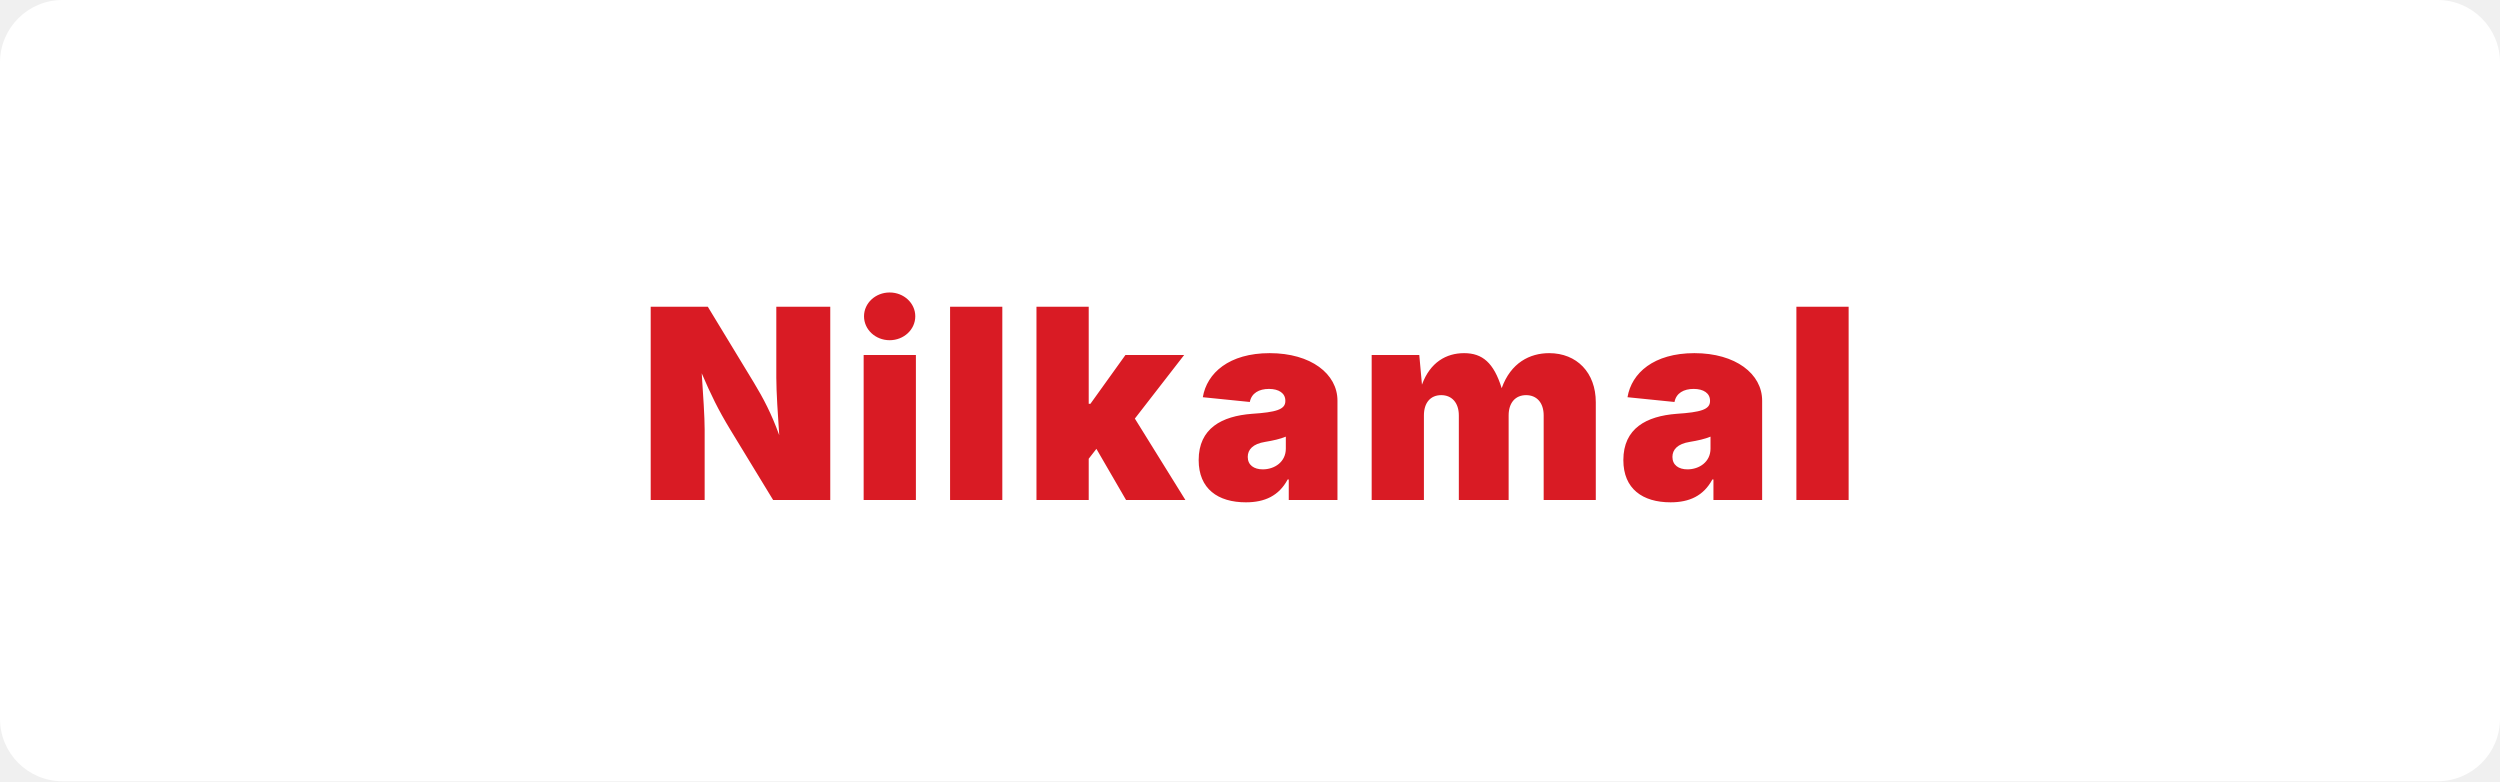
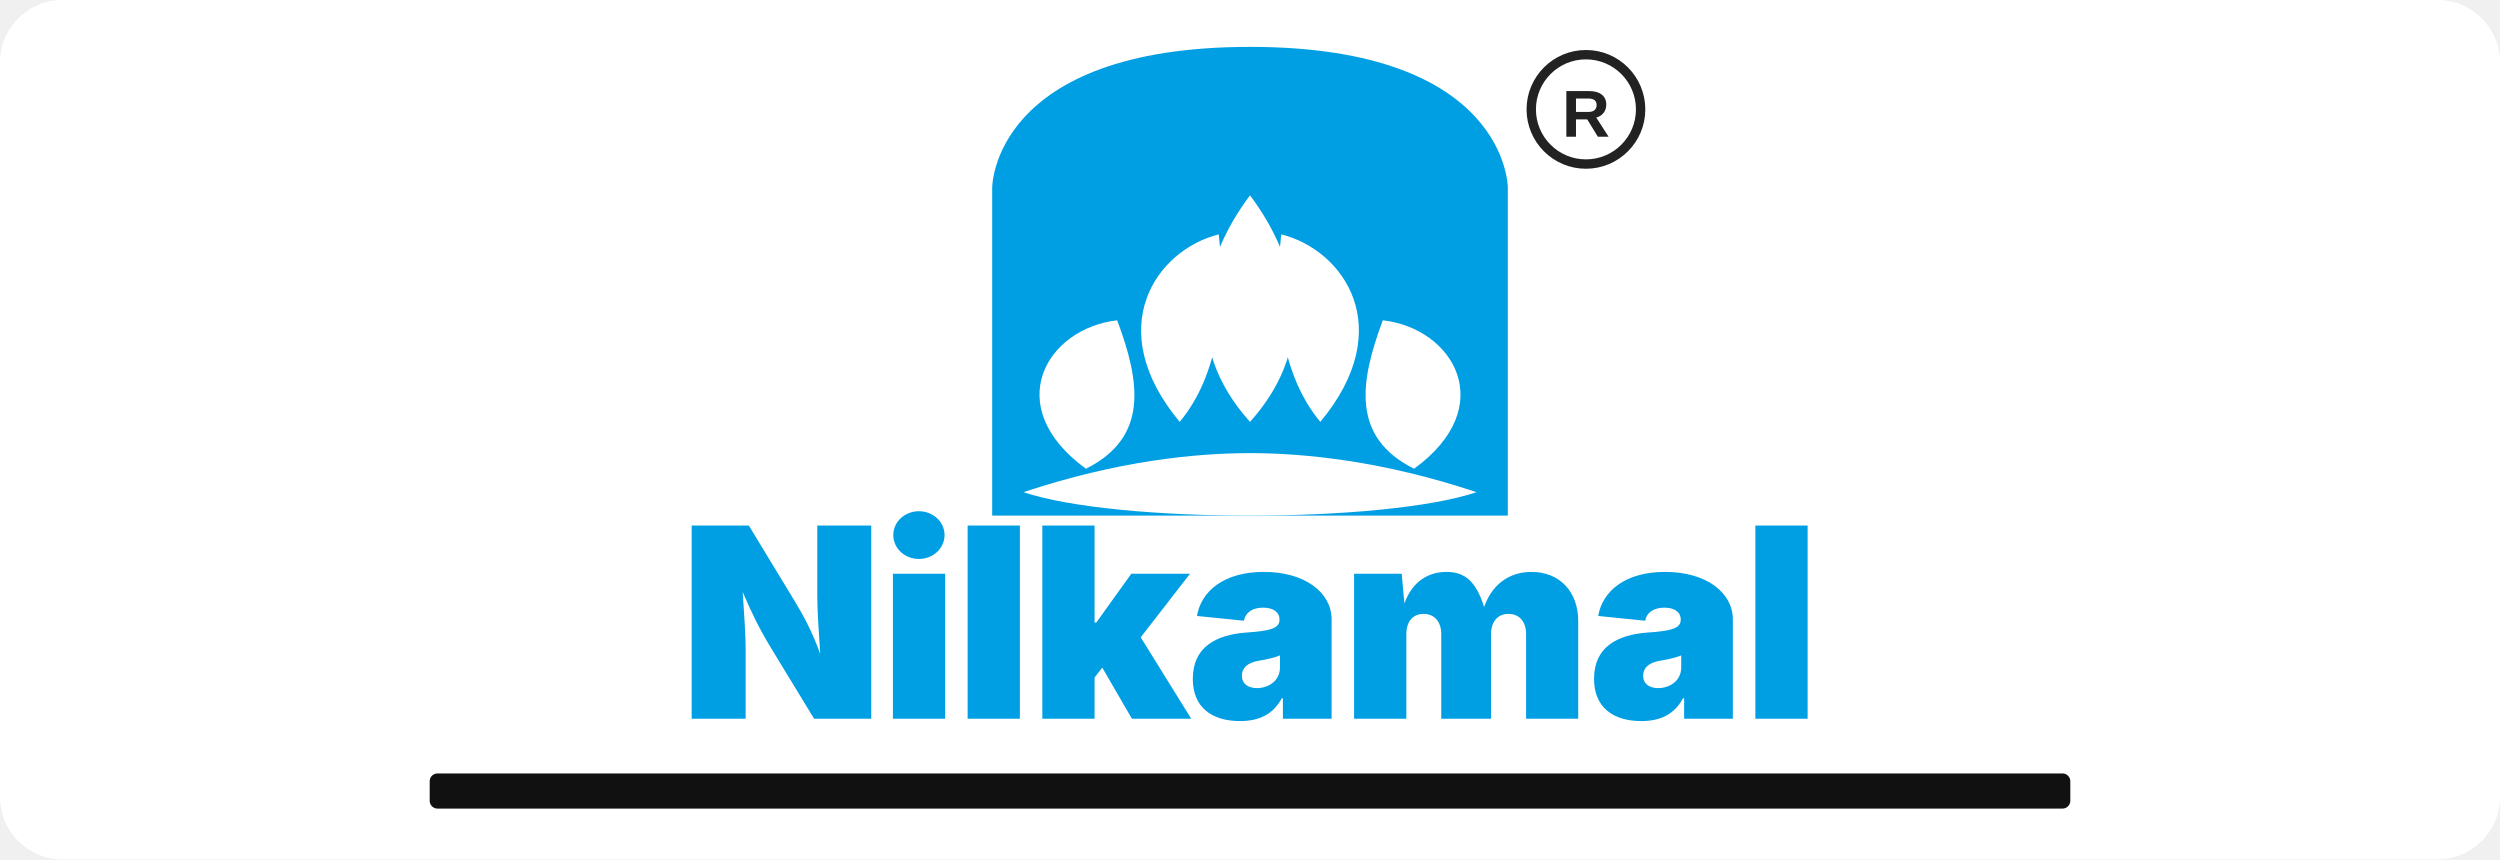
- <svg xmlns="http://www.w3.org/2000/svg" viewBox="0 0 320 100" width="320" height="100">
-   <rect width="320" height="100" fill="#ffffff" rx="8" />
-   <g transform="translate(40, 20)">
-     <text x="120" y="44" text-anchor="middle" font-family="'Arial Black', 'Inter', sans-serif" font-weight="900" font-size="34" fill="#d91b24" letter-spacing="1">Nilkamal</text>
+ <svg xmlns="http://www.w3.org/2000/svg" viewBox="0 0 320 110" width="320" height="110">
+   <rect width="320" height="110" fill="#ffffff" rx="8" />
+   <g transform="translate(40, 6)">
+     <g transform="translate(75, 0)">
+       <path d="M 12 60 L 12 18 C 12 18, 12 0, 45 0 C 78 0, 78 18, 78 18 L 78 60 Z" fill="#009ee3" />
+       <path d="M 45 19 C 39 27, 36 38, 45 48 C 54 38, 51 27, 45 19 Z" fill="#ffffff" />
+       <path d="M 41 24 C 33 26, 26 36, 36 48 C 41 42, 42 33, 41 24 Z" fill="#ffffff" />
+       <path d="M 49 24 C 57 26, 64 36, 54 48 C 49 42, 48 33, 49 24 Z" fill="#ffffff" />
+       <path d="M 28 35 C 19 36, 13 46, 24 54 C 32 50, 31 43, 28 35 Z" fill="#ffffff" />
+       <path d="M 62 35 C 71 36, 77 46, 66 54 C 58 50, 59 43, 62 35 Z" fill="#ffffff" />
+       <path d="M 16 57 C 28 53, 38 52, 45 52 C 52 52, 62 53, 74 57 C 62 61, 28 61, 16 57 Z" fill="#ffffff" />
+       <circle cx="88" cy="8" r="7" fill="none" stroke="#222222" stroke-width="1.2" />
+       <text x="88" y="11.5" text-anchor="middle" font-family="'Arial', sans-serif" font-size="8.5" font-weight="bold" fill="#222222">R</text>
+     </g>
+     <text x="120" y="86" text-anchor="middle" font-family="'Trebuchet MS', 'Arial Black', 'Inter', sans-serif" font-weight="900" font-size="34" fill="#009ee3" letter-spacing="-0.5">Nilkamal</text>
+     <rect x="15" y="93" width="210" height="4.5" fill="#111111" rx="1" />
  </g>
</svg>
